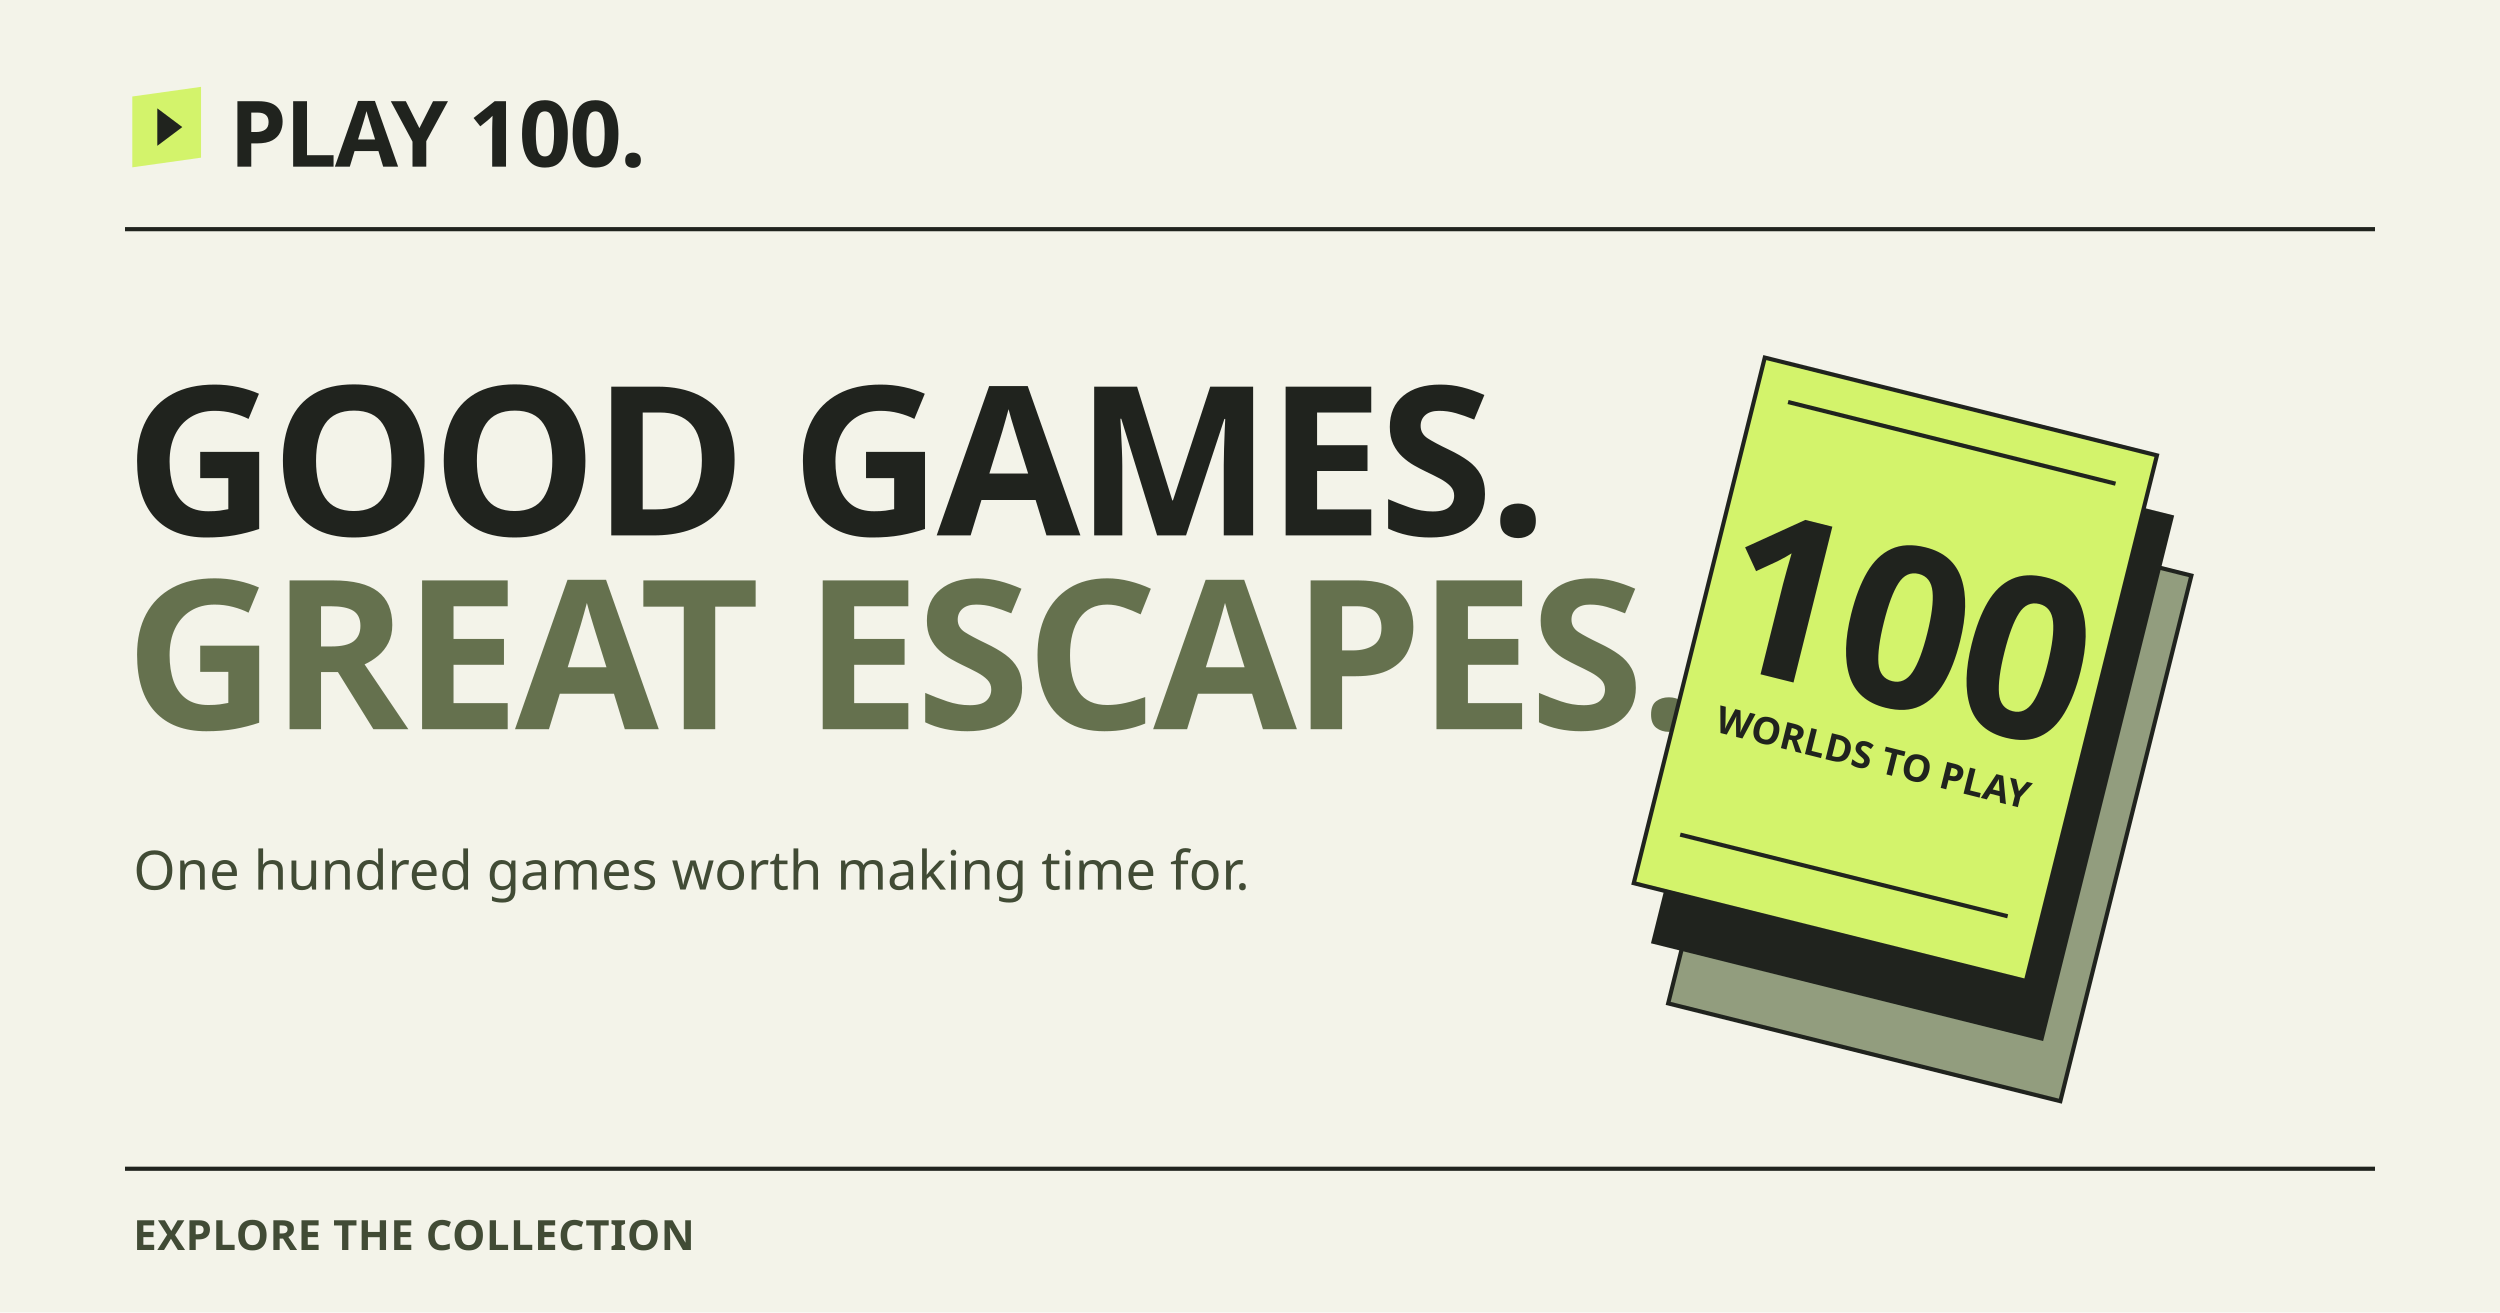
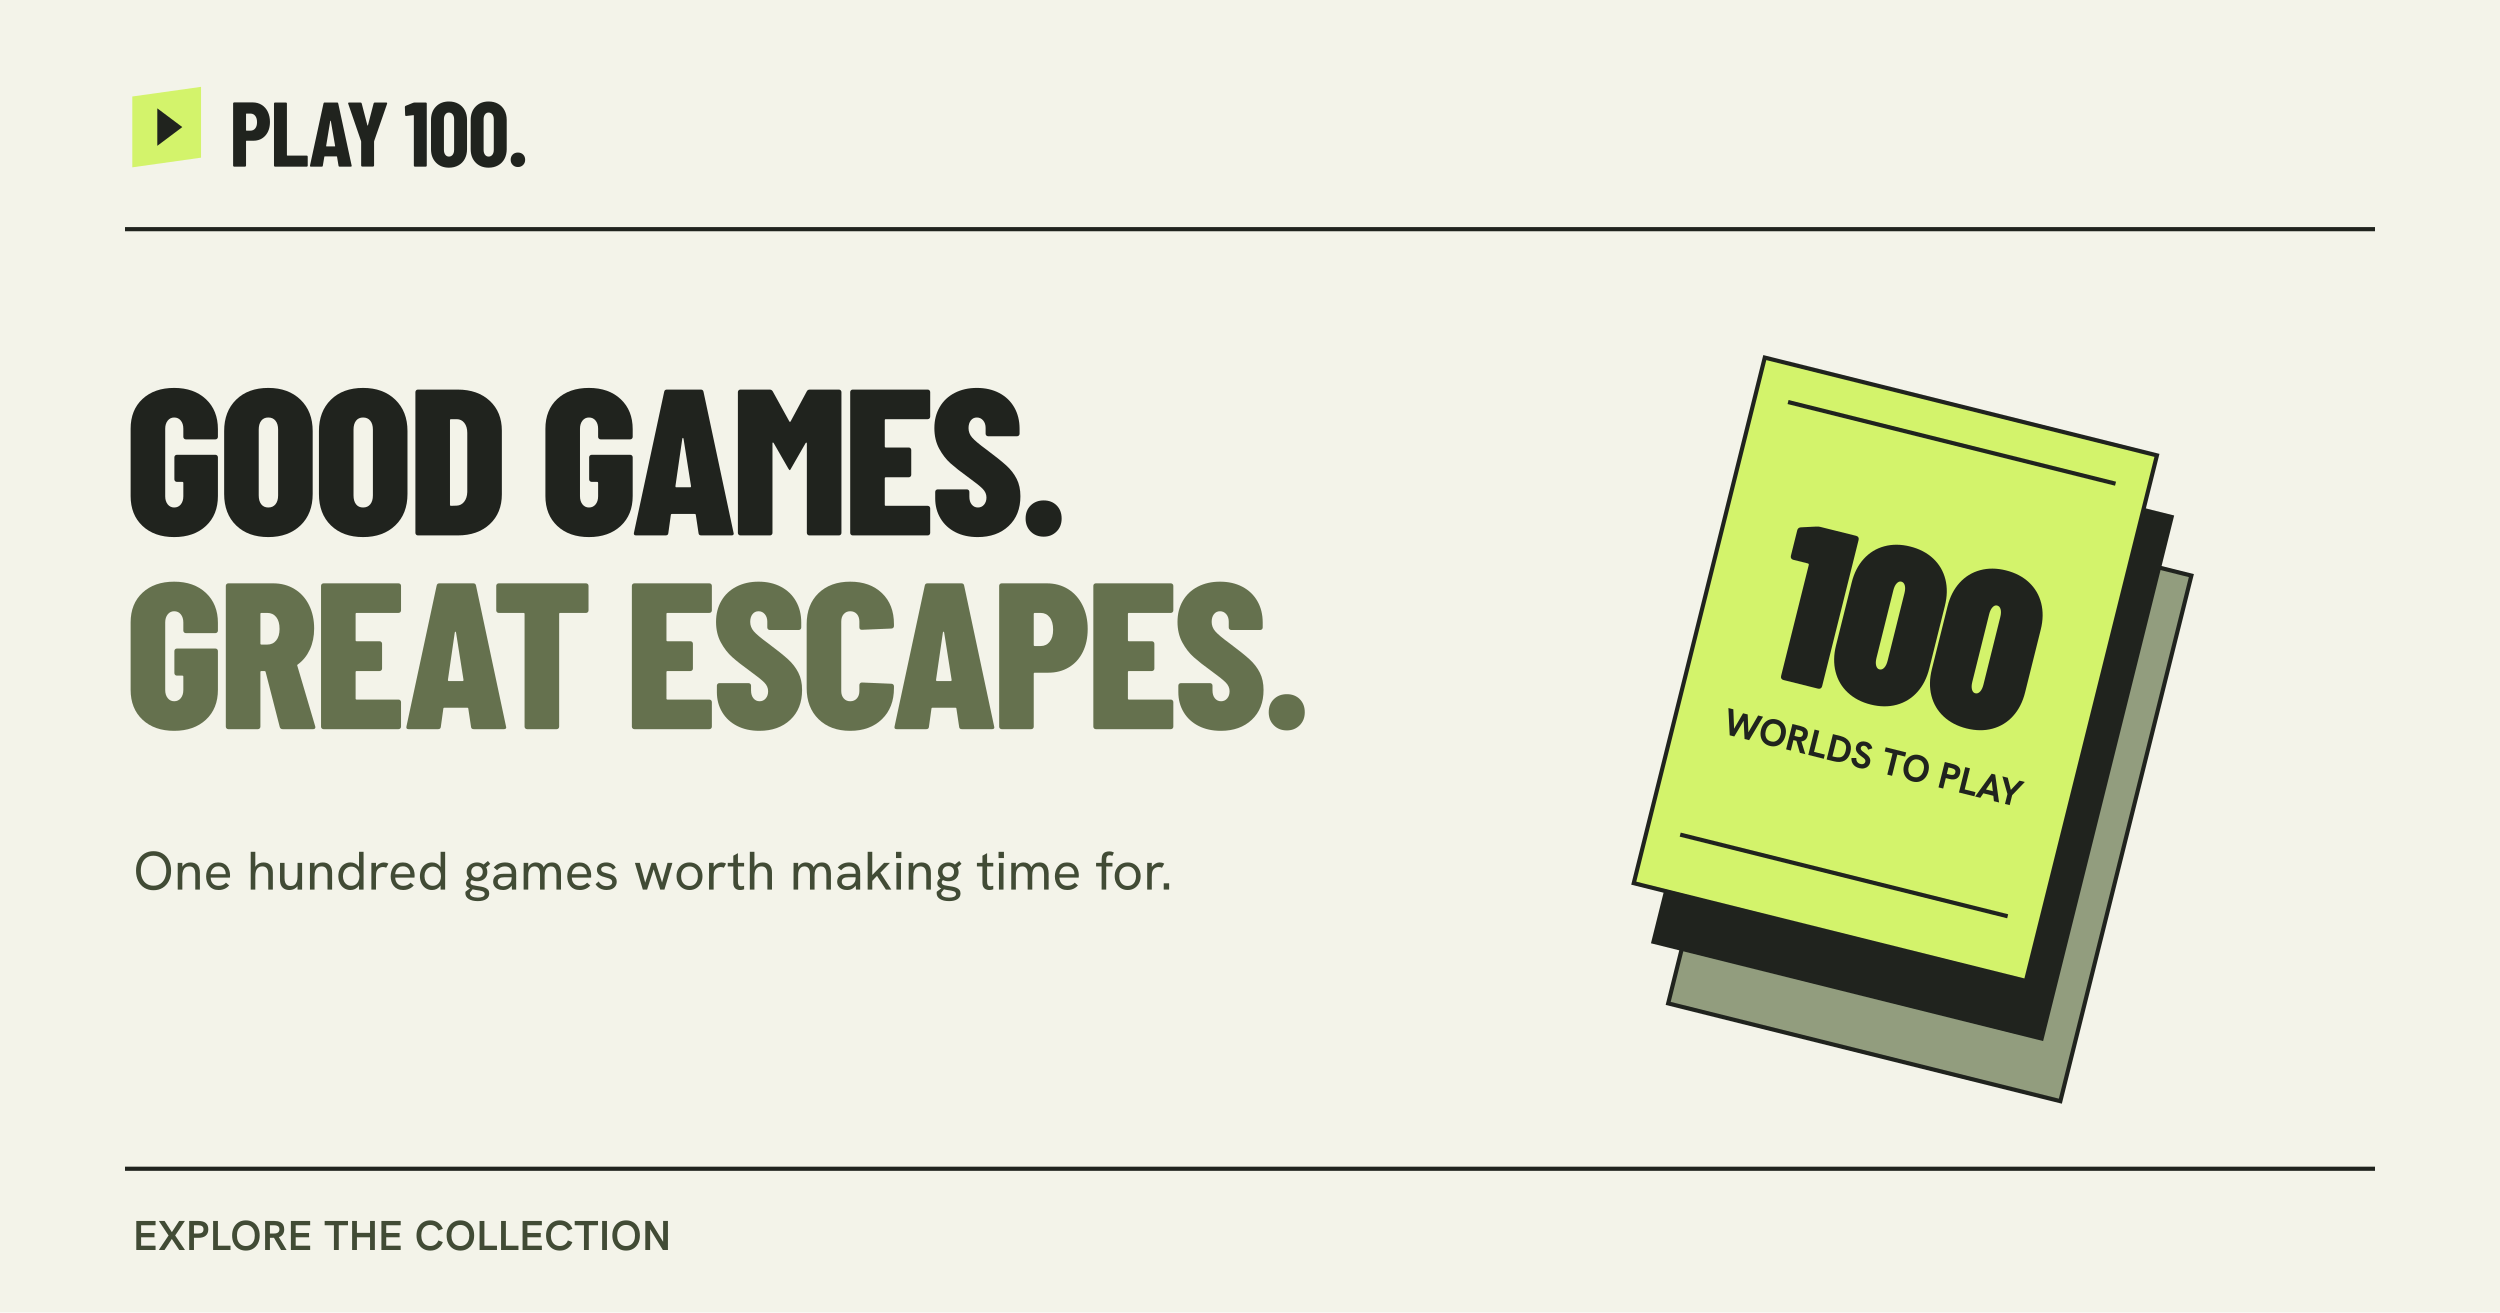
<svg xmlns="http://www.w3.org/2000/svg" width="1200" height="630" viewBox="0 0 1200 630">
+   <defs>
+     <path id="sc-0-50" d="M445 488Q445 395 395 339Q345 283 264 283H189Q184 283 184 278V12Q184 7 180.5 3.5Q177 0 172 0H55Q50 0 46.5 3.5Q43 7 43 12V689Q43 694 46.5 697.5Q50 701 55 701H257Q312 701 355 674Q398 647 421.5 598.5Q445 550 445 488ZM304 485Q304 529 284.5 554Q265 579 233 579H189Q184 579 184 574V398Q184 393 189 393H233Q265 393 284.5 417.5Q304 442 304 485Z" />
+     <path id="sc-0-4c" d="M44 12V688Q44 693 47.5 696.5Q51 700 56 700H173Q178 700 181.5 696.5Q185 693 185 688V126Q185 121 190 121H400Q405 121 408.5 117.5Q412 114 412 109V12Q412 7 408.5 3.5Q405 0 400 0H56Q51 0 47.5 3.5Q44 7 44 12Z" />
+     <path id="sc-0-41" d="M325 11 309 107Q309 112 303 112H176Q170 112 170 107L154 11Q153 0 141 0H24Q11 0 14 13L161 689Q163 700 174 700H309Q320 700 322 689L468 13L469 9Q469 0 458 0H338Q326 0 325 11ZM194 221H284Q289 221 288 226L241 499Q240 502 238 502Q236 502 235 499L190 226Q190 221 194 221Z" />
+     <path id="sc-0-59" d="M166 13V273L165 279L25 686Q24 688 24 691Q24 700 35 700H158Q169 700 172 690L234 451Q235 448 237 448Q239 448 240 451L302 690Q305 700 316 700H439Q445 700 448 696.5Q451 693 449 686L308 279L307 273V13Q307 8 303.5 4.5Q300 1 295 1H178Q173 1 169.5 4.5Q166 8 166 13Z" />
+     <path id="sc-0-31" d="M115 700H236Q241 700 244.5 696.5Q248 693 248 688V12Q248 7 244.5 3.5Q241 0 236 0H119Q114 0 110.5 3.5Q107 7 107 12V558Q107 562 102 562L25 553H23Q12 553 12 564L9 650Q9 660 18 664L100 697Q108 700 115 700Z" />
+     <path id="sc-0-30" d="M30 191V509Q30 600 84 655.5Q138 711 226 711Q284 711 329 686Q374 661 398.5 615Q423 569 423 509V191Q423 131 398.5 85Q374 39 329 14Q284 -11 226 -11Q138 -11 84 44.5Q30 100 30 191ZM282 183V517Q282 550 266.5 570Q251 590 226 590Q201 590 186 570Q171 550 171 517V183Q171 150 186 130Q201 110 226 110Q251 110 266.5 130Q282 150 282 183Z" />
+     <path id="sc-0-2e" d="M33 75Q33 110 55 132Q77 154 112 154Q147 154 169 132Q191 110 191 75Q191 41 168.5 18.5Q146 -4 112 -4Q78 -4 55.5 18.5Q33 41 33 75Z" />
+     <path id="sc-1-47" d="M27 189V512Q27 602 84 655Q141 708 236 708Q331 708 388.5 654Q446 600 446 510V473Q446 468 442.5 464.5Q439 461 434 461H292Q287 461 283.5 464.5Q280 468 280 473V512Q280 536 268 551Q256 566 236 566Q217 566 205 551Q193 536 193 512V188Q193 164 205 149Q217 134 236 134Q256 134 268 149Q280 164 280 188V252Q280 257 275 257H249Q244 257 240.5 260.5Q237 264 237 269V375Q237 380 240.5 383.5Q244 387 249 387H434Q439 387 442.5 383.5Q446 380 446 375V189Q446 99 388.5 45.5Q331 -8 236 -8Q141 -8 84 45.5Q27 99 27 189Z" />
+     <path id="sc-1-4f" d="M27 199V501Q27 595 84.5 651.5Q142 708 239 708Q335 708 393.5 651.5Q452 595 452 501V199Q452 104 393.5 48Q335 -8 239 -8Q142 -8 84.5 48Q27 104 27 199ZM286 192V508Q286 535 273.5 550.5Q261 566 239 566Q217 566 205 550.5Q193 535 193 508V192Q193 165 205 149.5Q217 134 239 134Q261 134 273.5 149.5Q286 165 286 192Z" />
+     <path id="sc-1-44" d="M35 12V688Q35 693 38.5 696.5Q42 700 47 700H238Q334 700 392 646Q450 592 450 503V197Q450 108 392 54Q334 0 238 0H47Q42 0 38.5 3.5Q35 7 35 12ZM206 142 234 143Q255 144 269 161.5Q283 179 284 208V492Q284 522 270 540Q256 558 233 558H206Q201 558 201 553V147Q201 142 206 142Z" />
+     <path id="sc-1-41" d="M325 11 312 98Q312 103 306 103H198Q192 103 192 98L180 11Q179 0 167 0H25Q12 0 15 13L160 689Q162 700 173 700H336Q347 700 349 689L493 13L494 9Q494 0 483 0H338Q326 0 325 11ZM218 231H285Q289 231 289 236L253 464Q252 468 250 468Q248 468 247 464L214 236Q214 231 218 231Z" />
+     <path id="sc-1-4d" d="M376 700H515Q520 700 523.5 696.5Q527 693 527 688V12Q527 7 523.5 3.5Q520 0 515 0H373Q368 0 364.5 3.5Q361 7 361 12V441Q361 445 359 445.5Q357 446 355 443L285 321Q281 313 279 313Q277 313 272 321L202 443Q200 446 198 446Q196 446 196 442V12Q196 7 192.5 3.5Q189 0 184 0H42Q37 0 33.5 3.5Q30 7 30 12V688Q30 693 33.5 696.5Q37 700 42 700H182Q192 700 197 692L277 547Q280 543 283 547L361 692Q365 700 376 700Z" />
+     <path id="sc-1-45" d="M407 558H206Q201 558 201 553V427Q201 422 206 422H316Q321 422 324.5 418.5Q328 415 328 410V291Q328 286 324.5 282.5Q321 279 316 279H206Q201 279 201 274V147Q201 142 206 142H407Q412 142 415.5 138.5Q419 135 419 130V12Q419 7 415.5 3.5Q412 0 407 0H47Q42 0 38.5 3.5Q35 7 35 12V688Q35 693 38.5 696.5Q42 700 47 700H407Q412 700 415.5 696.5Q419 693 419 688V570Q419 565 415.5 561.5Q412 558 407 558Z" />
+     <path id="sc-1-53" d="M26 178V209Q26 214 29.5 217.5Q33 221 38 221H178Q183 221 186.5 217.5Q190 214 190 209V186Q190 162 201.5 148Q213 134 231 134Q249 134 260.5 147.5Q272 161 272 182Q272 205 254 223.5Q236 242 182 281Q132 317 100 345.5Q68 374 45 416.5Q22 459 22 515Q22 572 47.5 616Q73 660 119.5 684Q166 708 226 708Q287 708 333.5 683.5Q380 659 405.5 614.5Q431 570 431 512V488Q431 483 427.5 479.5Q424 476 419 476H280Q275 476 271.5 479.5Q268 483 268 488V516Q268 538 256 552Q244 566 226 566Q208 566 197 552Q186 538 186 515Q186 490 203 470Q220 450 272 412Q335 365 367 336Q399 307 417 271.5Q435 236 435 188Q435 98 378.5 45Q322 -8 230 -8Q169 -8 123 15.5Q77 39 51.5 81.5Q26 124 26 178Z" />
+     <path id="sc-1-2e" d="M31 81Q31 120 55.5 144Q80 168 118 168Q156 168 180 144Q204 120 204 81Q204 43 179.5 18.5Q155 -6 118 -6Q80 -6 55.5 18.5Q31 43 31 81Z" />
+     <path id="sc-1-52" d="M294 10 226 275Q225 279 221 279H206Q201 279 201 274V12Q201 7 197.5 3.5Q194 0 189 0H47Q42 0 38.5 3.5Q35 7 35 12V688Q35 693 38.5 696.5Q42 700 47 700H262Q320 700 365 672.5Q410 645 434.5 595.5Q459 546 459 483Q459 427 438.5 382.5Q418 338 381 311Q379 310 378 308.5Q377 307 378 305L464 14L465 10Q465 0 454 0H308Q297 0 294 10ZM201 553V411Q201 406 206 406H234Q261 406 277 426Q293 446 293 481Q293 518 277 538Q261 558 234 558H206Q201 558 201 553Z" />
+     <path id="sc-1-54" d="M464 688V570Q464 565 460.5 561.5Q457 558 452 558H328Q323 558 323 553V12Q323 7 319.5 3.5Q316 0 311 0H169Q164 0 160.5 3.5Q157 7 157 12V553Q157 558 152 558H33Q28 558 24.5 561.5Q21 565 21 570V688Q21 693 24.5 696.5Q28 700 33 700H452Q457 700 460.5 696.5Q464 693 464 688Z" />
+     <path id="sc-1-43" d="M27 197V504Q27 598 84 653Q141 708 236 708Q331 708 388.5 653Q446 598 446 504V495Q446 490 442.5 486.5Q439 483 434 483L292 477Q280 477 280 489V516Q280 539 268 552.5Q256 566 236 566Q217 566 205 552.5Q193 539 193 516V183Q193 161 205 147.5Q217 134 236 134Q256 134 268 147.5Q280 161 280 183V212Q280 217 283.5 220.5Q287 224 292 224L434 218Q439 218 442.5 214.5Q446 211 446 206V197Q446 104 388.5 48Q331 -8 236 -8Q141 -8 84 48Q27 104 27 197Z" />
+     <path id="sc-1-50" d="M458 481Q458 418 434.5 370.5Q411 323 368 297Q325 271 269 271H204Q199 271 199 266V12Q199 7 195.5 3.5Q192 0 187 0H45Q40 0 36.5 3.5Q33 7 33 12V688Q33 693 36.5 696.5Q40 700 45 700H261Q319 700 363.5 672.5Q408 645 433 595Q458 545 458 481ZM292 477Q292 516 275.5 537Q259 558 232 558H204Q199 558 199 553V404Q199 399 204 399H232Q259 399 275.5 419.5Q292 440 292 477Z" />
+     <path id="sc-2-4f" d="M372 -12Q276 -12 203.5 33Q131 78 90.5 159Q50 240 50 348Q50 457 90.5 538Q131 619 203.5 664Q276 709 372 709Q470 709 543 664Q616 619 656.5 538Q697 457 697 348Q697 240 656 159Q615 78 542 33Q469 -12 372 -12ZM372 72Q445 72 497.5 106Q550 140 579 202Q608 264 608 348Q608 433 579 495Q550 557 497.5 591Q445 625 372 625Q301 625 248 591.5Q195 558 166.5 496Q138 434 138 348Q138 263 166.5 201Q195 139 248 105.5Q301 72 372 72Z" />
+     <path id="sc-2-6e" d="M72 0V493H157V388L137 381Q151 419 175 445.5Q199 472 233 486.5Q267 501 308 501Q389 501 435 453.5Q481 406 481 313V0H396V282Q396 357 368.5 392.5Q341 428 285 428Q244 428 215.5 409Q187 390 172 349.5Q157 309 157 246V0Z" />
+     <path id="sc-2-65" d="M280 -8Q222 -8 178.5 11.5Q135 31 106.5 66Q78 101 63.5 146.5Q49 192 49 243Q49 294 63 340.5Q77 387 104.5 423Q132 459 174 480Q216 501 272 501Q329 501 370.5 481.5Q412 462 438.5 428Q465 394 478 352Q491 310 491 265Q491 261 490.5 246.5Q490 232 488 221H133Q136 149 175 109Q214 69 281 69Q324 69 356 83Q388 97 416 128L475 76Q448 47 418 28.5Q388 10 354.5 1Q321 -8 280 -8ZM407 264Q409 272 409.5 280Q410 288 410 296Q410 320 401.5 344Q393 368 376.5 387.5Q360 407 334.5 418.5Q309 430 274 430Q231 430 200 410Q169 390 152 357Q135 324 132 284H435Z" />
+     <path id="sc-2-68" d="M72 0V697H157V388L136 380Q150 418 175 445Q200 472 234 486.5Q268 501 308 501Q389 501 435 453.5Q481 406 481 313V0H396V282Q396 357 368.5 392.5Q341 428 285 428Q224 428 190.5 384.5Q157 341 157 246V0Z" />
+     <path id="sc-2-75" d="M238 -8Q185 -8 146 13.5Q107 35 86.5 77Q66 119 66 181V493H150V211Q150 162 162.5 129.5Q175 97 200 81.5Q225 66 262 66Q303 66 331.5 85.5Q360 105 375 145Q390 185 390 248V493H474V0H390V105H411Q390 50 344 21Q298 -8 238 -8Z" />
+     <path id="sc-2-64" d="M273 -8Q206 -8 155.5 25.5Q105 59 77 117Q49 175 49 247Q49 325 79 382Q109 439 160 470Q211 501 273 501Q320 501 357 482.5Q394 464 419.5 432.5Q445 401 455 362L431 346V697H515V0H431V147L459 138Q446 95 420 62Q394 29 357 10.5Q320 -8 273 -8ZM287 70Q332 70 366 92.5Q400 115 419 155Q438 195 438 247Q438 299 419 339Q400 379 366 401.5Q332 424 287 424Q242 424 207.5 401.5Q173 379 153.5 339Q134 299 134 247Q134 195 153.5 155Q173 115 207.5 92.5Q242 70 287 70Z" />
+     <path id="sc-2-72" d="M72 0V493H157V361L135 356Q142 400 168.5 432.5Q195 465 230.5 483Q266 501 300 501Q323 501 344 496Q365 491 387 479L345 403Q333 409 316.5 413Q300 417 285 417Q261 417 237.5 408Q214 399 195 380Q176 361 166 329Q162 315 159.5 292.5Q157 270 157 231V0Z" />
+     <path id="sc-2-67" d="M271 -213Q165 -213 103 -174Q41 -135 41 -66Q41 -61 41.5 -53Q42 -45 44 -38L167 51L196 31L126 -56Q125 -60 125 -63Q125 -66 125 -69Q125 -109 167 -128.5Q209 -148 271 -148Q326 -148 362 -132.5Q398 -117 398 -82Q398 -62 386.5 -49.5Q375 -37 353.5 -30Q332 -23 303 -18Q274 -13 238 -8Q193 -1 150.5 12Q108 25 80.5 50Q53 75 53 116Q53 151 77.5 180Q102 209 142 228L196 193Q162 185 148 168.5Q134 152 134 129Q134 110 147.5 98Q161 86 186.5 79.5Q212 73 248 68Q296 61 338 53Q380 45 412.5 30.5Q445 16 463 -8.5Q481 -33 481 -72Q481 -140 425 -176.5Q369 -213 271 -213ZM259 154Q202 154 158 176Q114 198 89.5 237Q65 276 65 326Q65 378 90.5 417.5Q116 457 159.5 479Q203 501 256 501Q308 501 351 479Q394 457 420 417Q446 377 446 323Q446 272 422 234Q398 196 356 175Q314 154 259 154ZM257 223Q307 223 334.5 253.5Q362 284 362 328Q362 375 333 404Q304 433 257 433Q209 433 179 403.5Q149 374 149 329Q149 284 178 253.5Q207 223 257 223ZM414 401 353 442 457 528 500 475Z" />
+     <path id="sc-2-61" d="M396 0 390 99V309Q390 366 358.5 397Q327 428 265 428Q225 428 190 411.5Q155 395 122 356L61 408Q102 456 155 478.5Q208 501 271 501Q368 501 421 451Q474 401 474 309V0ZM233 -8Q177 -8 135.5 11.5Q94 31 71.5 66Q49 101 49 147Q49 188 65.5 216.5Q82 245 108 261Q134 278 167.5 284.5Q201 291 238 291H398V227H250Q228 227 204 223Q180 219 162 206Q149 196 141.5 181Q134 166 134 146Q134 107 163 84Q192 61 241 61Q282 61 315.5 80Q349 99 369.5 132.5Q390 166 390 208L425 172Q419 119 393 78Q367 37 326.5 14.5Q286 -8 233 -8Z" />
+     <path id="sc-2-6d" d="M72 0V493H157V366H140Q149 401 164.5 426.5Q180 452 201 468.5Q222 485 246.5 493Q271 501 298 501Q343 501 377 484Q411 467 433 432.5Q455 398 463 345L415 342Q430 393 453 428.5Q476 464 510.5 482.5Q545 501 593 501Q654 501 691 473.5Q728 446 745 400.5Q762 355 762 300V0H678V280Q678 326 667.5 359Q657 392 634.5 410Q612 428 574 428Q538 428 512.5 410Q487 392 473.5 355.5Q460 319 460 265V0H375V287Q375 358 349 393Q323 428 273 428Q237 428 211 409.5Q185 391 171 355Q157 319 157 265V0Z" />
+     <path id="sc-2-73" d="M235 -8Q185 -8 145 7Q105 22 76.5 47Q48 72 31 100L90 150Q109 112 146.5 87.5Q184 63 236 63Q283 63 311 83Q339 103 339 137Q339 165 322 181Q305 197 277 207Q249 217 216 225Q188 232 159.5 242Q131 252 108 267Q85 282 71 306Q57 330 57 365Q57 426 104.5 463.5Q152 501 229 501Q285 501 331.5 477.5Q378 454 404 407L350 367Q330 402 297.5 417.5Q265 433 226 433Q187 433 161 417Q135 401 135 373Q135 352 147 339Q159 326 182.5 317Q206 308 240 300Q271 293 303 283Q335 273 362 257Q389 241 405.5 214.5Q422 188 422 146Q422 100 399 65Q376 30 334 11Q292 -8 235 -8Z" />
+     <path id="sc-2-77" d="M174 0 28 493H118L218 128L336 493H411L529 130L630 493H720L573 0H495L374 375L253 0Z" />
+     <path id="sc-2-6f" d="M289 -8Q220 -8 165.5 24.5Q111 57 80 115Q49 173 49 247Q49 321 79.5 378.5Q110 436 164.5 468.5Q219 501 289 501Q359 501 412.5 468.5Q466 436 497 378.5Q528 321 528 247Q528 173 497 115.5Q466 58 412 25Q358 -8 289 -8ZM289 67Q336 67 370.5 89.5Q405 112 424 152.5Q443 193 443 247Q443 302 424 342.5Q405 383 370.5 405Q336 427 289 427Q241 427 206 404.5Q171 382 152 342Q133 302 133 247Q133 193 152 152.5Q171 112 206 89.5Q241 67 289 67Z" />
+     <path id="sc-2-74" d="M236 -8Q201 -8 172.5 5.5Q144 19 128 49Q112 79 112 126V625L198 673V148Q198 107 211 84.5Q224 62 258 62Q268 62 282 64.5Q296 67 312 71V5Q293 -2 273.5 -5Q254 -8 236 -8ZM10 427V493H312V427Z" />
+     <path id="sc-2-6b" d="M408 0 244 254 147 150V259L374 493H483L306 311L509 0ZM72 0V697H157V0Z" />
+     <path id="sc-2-69" d="M71 0V493H155V0ZM63 582V697H163V582Z" />
+     <path id="sc-2-66" d="M112 0V427H10V493H113V557Q113 613 131 645.5Q149 678 180.5 691.5Q212 705 251 705Q278 705 299 700Q320 695 339 685L311 621Q300 627 287 630.5Q274 634 260 634Q228 634 212.5 614Q197 594 197 557V493H312V427H197V0Z" />
+     <path id="sc-2-2e" d="M70 0V116H170V0Z" />
+     <path id="sc-3-45" d="M71 0V697H533.6V593.6H186.6V408.6H507.2V305.2H186.6V103.4H533.6V0Z" />
+     <path id="sc-3-58" d="M16.2 0 250.4 348.4 17.6 697H155.8L330.6 429.2L504.8 697H642.6L409.8 348.4L645 0H506.8L329.6 264.8L153.8 0Z" />
+     <path id="sc-3-50" d="M71 0V697H293.8Q410 697 469.9 646.8Q529.8 596.6 529.8 496.8Q529.8 397 469.2 344.5Q408.6 292 293.8 292H185.6V0ZM185.6 394.8H282Q344.4 394.8 379.3 418.1Q414.2 441.4 414.2 495.4Q414.2 548 380.7 570.8Q347.2 593.6 282 593.6H185.6Z" />
+     <path id="sc-3-4c" d="M71 0V697H186.6V103.4H488.2V0Z" />
+     <path id="sc-3-4f" d="M372.4 -14.4Q274.4 -14.4 200.104 30.957Q125.807 76.314 84.304 157.957Q42.8 239.6 42.8 347.998Q42.8 457.4 84.304 539.043Q125.807 620.686 200.104 666.043Q274.4 711.4 372.4 711.4Q472 711.4 546.6 666.2Q621.2 621 662.7 539.402Q704.2 457.803 704.2 347.998Q704.2 239.2 662.2 157.6Q620.2 76 545.6 30.8Q471 -14.4 372.4 -14.4ZM372.278 96Q439 96 486.862 127.043Q534.724 158.087 561.162 214.696Q587.6 271.304 587.6 348Q587.6 425.635 561.132 482.264Q534.663 538.892 486.746 569.946Q438.829 601 372.202 601Q307.4 601 258.952 570.447Q210.504 539.893 184.452 483.347Q158.4 426.8 158.4 348.042Q158.4 270.2 184.449 213.653Q210.498 157.107 258.941 126.553Q307.383 96 372.278 96Z" />
+     <path id="sc-3-52" d="M71 0V697H293.8Q377 697 428.8 672.7Q480.6 648.4 505.2 603.4Q529.8 558.4 529.8 497Q529.8 404 476.6 352.3Q423.4 300.6 324.4 293.2Q304.2 292.6 281.2 292.6Q258.2 292.6 240.2 292.6H186.6V0ZM453.4 0 276.4 306 394.8 320.2 586.8 0ZM186.6 395.4H282Q319.6 395.4 349.2 404.4Q378.8 413.4 396.5 435.2Q414.2 457 414.2 495.6Q414.2 534.8 396.5 555.9Q378.8 577 348.9 585.3Q319 593.6 282 593.6H186.6Z" />
+     <path id="sc-3-54" d="M234.2 0V593.6H12.2V697H572.2V593.6H351.2V0Z" />
+     <path id="sc-3-48" d="M71 0V697H186.6V411.6H501.4V697H617V0H501.4V304.8H186.6V0Z" />
+     <path id="sc-3-43" d="M372.4 -14.4Q274.4 -14.4 200.1 31Q125.8 76.4 84.3 158.3Q42.8 240.2 42.8 349Q42.8 457.8 84.3 539.2Q125.8 620.6 200.1 666Q274.4 711.4 372.4 711.4Q481.4 711.4 560.8 657.2Q640.2 603 675 507.4L566.6 467.6Q543 530.8 493.2 565.9Q443.4 601 372.4 601Q307.4 601 259 570.2Q210.6 539.4 184.5 483.3Q158.4 427.2 158.4 349Q158.4 270.8 184.5 214.2Q210.6 157.6 259 126.8Q307.4 96 372.4 96Q443.4 96 493.2 131.4Q543 166.8 566.6 229.4L675 190.2Q640.2 95.6 560.8 40.6Q481.4 -14.4 372.4 -14.4Z" />
+     <path id="sc-3-49" d="M71 0V697H186.6V0Z" />
+     <path id="sc-3-4e" d="M71 0V697H190.8L526.6 150.8H498.2V697H613.8V0H492.4L158.6 547.2H186.6V0Z" />
+     <path id="sc-4-31" d="M104 700H268Q275 700 279 696Q283 692 283 685V15Q283 8 279 4Q275 0 268 0H110Q103 0 99 4Q95 8 95 15V523Q95 529 89 529H23Q16 529 12 533Q8 537 8 544V660Q8 673 20 677L86 697Q95 700 104 700Z" />
+     <path id="sc-4-30" d="M16 206V494Q16 559 42.5 608.5Q69 658 117.5 685Q166 712 229 712Q293 712 341.5 685Q390 658 416.5 608.5Q443 559 443 494V206Q443 141 416.5 91.5Q390 42 341.5 15Q293 -12 229 -12Q166 -12 117.5 15Q69 42 42.5 91.5Q16 141 16 206ZM255 195V505Q255 526 248 538.5Q241 551 229 551Q218 551 211 538.5Q204 526 204 505V195Q204 174 211 161.5Q218 149 229 149Q241 149 248 161.5Q255 174 255 195Z" />
+     <path id="sc-5-57" d="M222.8 0 13.4 697H148.6L293.4 198.4L426 656.6H553.6L686.2 198.4L830.6 697H965.8L756.4 0H631L479.2 502.4H500.4L348.6 0Z" />
+     <path id="sc-5-4f" d="M372.6 -15.6Q273.6 -15.6 198.405 29.936Q123.211 75.471 81.205 157.436Q39.2 239.4 39.2 347.997Q39.2 457.6 81.205 539.564Q123.211 621.529 198.405 667.064Q273.6 712.6 372.6 712.6Q473 712.6 548.4 667.3Q623.8 622 665.8 540.102Q707.8 458.205 707.8 347.997Q707.8 238.8 665.3 156.9Q622.8 75 547.4 29.7Q472 -15.6 372.6 -15.6ZM372.416 108Q436 108 481.543 137.565Q527.086 167.13 552.243 221.043Q577.4 274.957 577.4 348Q577.4 421.953 552.197 475.895Q526.995 529.838 481.369 559.419Q435.744 589 372.303 589Q310.6 589 264.428 559.92Q218.256 530.84 193.428 477.02Q168.6 423.2 168.6 348.063Q168.6 273.8 193.424 219.98Q218.248 166.16 264.411 137.08Q310.575 108 372.416 108Z" />
+     <path id="sc-5-52" d="M67 0V697H297.2Q382 697 434.2 672.3Q486.4 647.6 510.8 602.1Q535.2 556.6 535.2 495Q535.2 399 480.4 346.7Q425.6 294.4 324.6 287.8Q301.8 287.4 277.8 287.4Q253.8 287.4 236.8 287.4H196.4V0ZM445.6 0 270.6 302 403.2 317.8 595.2 0ZM196.4 402.6H284Q317.4 402.6 344.8 410.1Q372.2 417.6 389 437.3Q405.8 457 405.8 493.4Q405.8 530.2 389 549.1Q372.2 568 344.6 574.7Q317 581.4 284 581.4H196.4Z" />
+     <path id="sc-5-4c" d="M67 0V697H196.4V115.6H492.8V0Z" />
+     <path id="sc-5-44" d="M67 0V697H270.2Q443.6 697 538.8 604.8Q634 512.6 634 343Q634 177 540.1 88.5Q446.2 0 269.2 0ZM196.4 118.8H256.4Q334.6 118.8 389.9 139Q445.2 159.2 474.4 209.3Q503.6 259.4 503.6 347.8Q503.6 434.4 475.3 484.9Q447 535.4 394.3 556.8Q341.6 578.2 268 578.2H196.4Z" />
+     <path id="sc-5-53" d="M297.4 -13.4Q185.8 -13.4 114.6 44.6Q43.4 102.6 27.8 199L154 230.2Q165 166.2 204.3 133.9Q243.6 101.6 301.6 101.6Q332.8 101.6 357.5 112.4Q382.2 123.2 396.6 143.8Q411 164.4 411 191.6Q411 218.4 395.8 237.3Q380.6 256.2 350.2 272.1Q319.8 288 274 305.4Q208.2 331 163.8 360.3Q119.4 389.6 97.2 428.8Q75 468 75 521Q75 577 102.5 620.1Q130 663.2 179.7 687.9Q229.4 712.6 295 712.6Q365.2 712.6 419.5 680.5Q473.8 648.4 506.6 584L403.6 521.2Q383 558.6 354.5 578.3Q326 598 290.8 598Q266.4 598 246.8 588.6Q227.2 579.2 215.8 562.5Q204.4 545.8 204.4 523.6Q204.4 500.6 217.9 482.6Q231.4 464.6 261.8 448.5Q292.2 432.4 341.4 413.8Q406 389.6 449.7 360.8Q493.4 332 516.4 293.3Q539.4 254.6 539.4 199.6Q539.4 137.6 508.9 89.5Q478.4 41.4 424.1 14Q369.8 -13.4 297.4 -13.4Z" />
+     <path id="sc-5-54" d="M226.8 0V581.4H10.8V697H572.8V581.4H357.8V0Z" />
+     <path id="sc-5-50" d="M67 0V697H297.2Q415 697 475.1 646.7Q535.2 596.4 535.2 495.2Q535.2 394 474.3 341Q413.4 288 297.2 288H195.4V0ZM195.4 403.2H284Q341.6 403.2 373.7 423.4Q405.8 443.6 405.8 493.6Q405.8 542 375.3 561.7Q344.8 581.4 284 581.4H195.4Z" />
+     <path id="sc-5-41" d="M8 0 288.4 697H385.4L665.2 0H524.2L337.6 506.2L149.4 0ZM192 136.4 232.2 252H441.6L483.8 136.4Z" />
+     <path id="sc-5-59" d="M249 0V272.6L3.6 697H151.6L310.4 401.4L473.8 697H620.6L378.4 272.6V0Z" />
+   </defs>
  <rect width="1200" height="630" fill="#f3f3e9" />
  <path d="M60 110h1080M60 561h1080" stroke="#20231e" stroke-width="2" />
  <g id="play-tile" transform="translate(60 40)">
    <path d="M3.5 6.319 36.5 1.681v34L3.5 40.319Z" fill="#d3f36b" />
    <path d="m15.5 12 12 9-12 9Z" fill="#20231e" />
  </g>
-   <text x="110" y="80" font-family="'Barlow Condensed', sans-serif" font-weight="700" font-size="44" letter-spacing="-.88" fill="#20231e">PLAY 100.</text>
-   <text x="60" y="257" font-family="'Barlow Condensed', sans-serif" font-weight="800" font-size="100" letter-spacing="-2.4" fill="#20231e">GOOD GAMES.</text>
-   <text x="60" y="350" font-family="'Barlow Condensed', sans-serif" font-weight="800" font-size="100" letter-spacing="-2.4" fill="#65714e">GREAT ESCAPES.</text>
-   <text x="64" y="427" font-family="'Hanken Grotesk Variable', sans-serif" font-weight="400" font-size="26" fill="#414b35">One hundred games worth making time for.</text>
-   <text x="64" y="600" font-family="'Hanken Grotesk Variable', sans-serif" font-weight="600" font-size="20" letter-spacing=".3" fill="#414b35">EXPLORE THE COLLECTION</text>
+   <g role="img" aria-label="PLAY 100." fill="#20231e">
+     <use href="#sc-0-50" transform="translate(110 80) scale(0.044 -0.044)" />
+     <use href="#sc-0-4c" transform="translate(129.5781 80) scale(0.044 -0.044)" />
+     <use href="#sc-0-41" transform="translate(148.1875 80) scale(0.044 -0.044)" />
+     <use href="#sc-0-59" transform="translate(166.0469 80) scale(0.044 -0.044)" />
+     <use href="#sc-0-31" transform="translate(193.9375 80) scale(0.044 -0.044)" />
+     <use href="#sc-0-30" transform="translate(205.5625 80) scale(0.044 -0.044)" />
+     <use href="#sc-0-30" transform="translate(224.6094 80) scale(0.044 -0.044)" />
+     <use href="#sc-0-2e" transform="translate(243.6719 80) scale(0.044 -0.044)" />
+   </g>
+   <g role="img" aria-label="GOOD GAMES." fill="#20231e">
+     <use href="#sc-1-47" transform="translate(60 257) scale(0.1 -0.1)" />
+     <use href="#sc-1-4f" transform="translate(104.8906 257) scale(0.1 -0.1)" />
+     <use href="#sc-1-4f" transform="translate(150.3906 257) scale(0.1 -0.1)" />
+     <use href="#sc-1-44" transform="translate(195.8906 257) scale(0.1 -0.1)" />
+     <use href="#sc-1-47" transform="translate(259.0938 257) scale(0.1 -0.1)" />
+     <use href="#sc-1-41" transform="translate(302.7969 257) scale(0.1 -0.1)" />
+     <use href="#sc-1-4d" transform="translate(351.1875 257) scale(0.1 -0.1)" />
+     <use href="#sc-1-45" transform="translate(404.5938 257) scale(0.1 -0.1)" />
+     <use href="#sc-1-53" transform="translate(446.2969 257) scale(0.1 -0.1)" />
+     <use href="#sc-1-2e" transform="translate(489.1875 257) scale(0.1 -0.1)" />
+   </g>
+   <g role="img" aria-label="GREAT ESCAPES." fill="#65714e">
+     <use href="#sc-1-47" transform="translate(60 350) scale(0.1 -0.1)" />
+     <use href="#sc-1-52" transform="translate(104.8906 350) scale(0.1 -0.1)" />
+     <use href="#sc-1-45" transform="translate(150.5938 350) scale(0.1 -0.1)" />
+     <use href="#sc-1-41" transform="translate(193.5938 350) scale(0.1 -0.1)" />
+     <use href="#sc-1-54" transform="translate(236.0938 350) scale(0.1 -0.1)" />
+     <use href="#sc-1-45" transform="translate(299.7969 350) scale(0.1 -0.1)" />
+     <use href="#sc-1-53" transform="translate(341.5 350) scale(0.1 -0.1)" />
+     <use href="#sc-1-43" transform="translate(384.5 350) scale(0.1 -0.1)" />
+     <use href="#sc-1-41" transform="translate(427.8906 350) scale(0.1 -0.1)" />
+     <use href="#sc-1-50" transform="translate(476.2969 350) scale(0.1 -0.1)" />
+     <use href="#sc-1-45" transform="translate(521.2969 350) scale(0.1 -0.1)" />
+     <use href="#sc-1-53" transform="translate(563 350) scale(0.1 -0.1)" />
+     <use href="#sc-1-2e" transform="translate(605.8906 350) scale(0.1 -0.1)" />
+   </g>
+   <g role="img" aria-label="One hundred games worth making time for." fill="#414b35">
+     <use href="#sc-2-4f" transform="translate(64 427) scale(0.026 -0.026)" />
+     <use href="#sc-2-6e" transform="translate(83.4375 427) scale(0.026 -0.026)" />
+     <use href="#sc-2-65" transform="translate(97.65625 427) scale(0.026 -0.026)" />
+     <use href="#sc-2-68" transform="translate(118.4688 427) scale(0.026 -0.026)" />
+     <use href="#sc-2-75" transform="translate(132.6875 427) scale(0.026 -0.026)" />
+     <use href="#sc-2-6e" transform="translate(146.9062 427) scale(0.026 -0.026)" />
+     <use href="#sc-2-64" transform="translate(161.125 427) scale(0.026 -0.026)" />
+     <use href="#sc-2-72" transform="translate(176.3906 427) scale(0.026 -0.026)" />
+     <use href="#sc-2-65" transform="translate(186.25 427) scale(0.026 -0.026)" />
+     <use href="#sc-2-64" transform="translate(200.2812 427) scale(0.026 -0.026)" />
+     <use href="#sc-2-67" transform="translate(222.3125 427) scale(0.026 -0.026)" />
+     <use href="#sc-2-61" transform="translate(235.4375 427) scale(0.026 -0.026)" />
+     <use href="#sc-2-6d" transform="translate(249.4688 427) scale(0.026 -0.026)" />
+     <use href="#sc-2-65" transform="translate(271 427) scale(0.026 -0.026)" />
+     <use href="#sc-2-73" transform="translate(285.0469 427) scale(0.026 -0.026)" />
+     <use href="#sc-2-77" transform="translate(304.0312 427) scale(0.026 -0.026)" />
+     <use href="#sc-2-6f" transform="translate(323.4688 427) scale(0.026 -0.026)" />
+     <use href="#sc-2-72" transform="translate(338.4688 427) scale(0.026 -0.026)" />
+     <use href="#sc-2-74" transform="translate(349.0625 427) scale(0.026 -0.026)" />
+     <use href="#sc-2-68" transform="translate(358.0469 427) scale(0.026 -0.026)" />
+     <use href="#sc-2-6d" transform="translate(379.0312 427) scale(0.026 -0.026)" />
+     <use href="#sc-2-61" transform="translate(400.5625 427) scale(0.026 -0.026)" />
+     <use href="#sc-2-6b" transform="translate(414.6094 427) scale(0.026 -0.026)" />
+     <use href="#sc-2-69" transform="translate(428.4375 427) scale(0.026 -0.026)" />
+     <use href="#sc-2-6e" transform="translate(434.3125 427) scale(0.026 -0.026)" />
+     <use href="#sc-2-67" transform="translate(448.5312 427) scale(0.026 -0.026)" />
+     <use href="#sc-2-74" transform="translate(468.6562 427) scale(0.026 -0.026)" />
+     <use href="#sc-2-69" transform="translate(477.6562 427) scale(0.026 -0.026)" />
+     <use href="#sc-2-6d" transform="translate(483.5312 427) scale(0.026 -0.026)" />
+     <use href="#sc-2-65" transform="translate(505.0625 427) scale(0.026 -0.026)" />
+     <use href="#sc-2-66" transform="translate(525.8594 427) scale(0.026 -0.026)" />
+     <use href="#sc-2-6f" transform="translate(533.7812 427) scale(0.026 -0.026)" />
+     <use href="#sc-2-72" transform="translate(548.7812 427) scale(0.026 -0.026)" />
+     <use href="#sc-2-2e" transform="translate(556.7656 427) scale(0.026 -0.026)" />
+   </g>
+   <g role="img" aria-label="EXPLORE THE COLLECTION" fill="#414b35">
+     <use href="#sc-3-45" transform="translate(64 600) scale(0.02 -0.02)" />
+     <use href="#sc-3-58" transform="translate(75.89062 600) scale(0.02 -0.02)" />
+     <use href="#sc-3-50" transform="translate(89.39062 600) scale(0.02 -0.02)" />
+     <use href="#sc-3-4c" transform="translate(100.875 600) scale(0.02 -0.02)" />
+     <use href="#sc-3-4f" transform="translate(110.5625 600) scale(0.02 -0.02)" />
+     <use href="#sc-3-52" transform="translate(125.8281 600) scale(0.02 -0.02)" />
+     <use href="#sc-3-45" transform="translate(138.2031 600) scale(0.02 -0.02)" />
+     <use href="#sc-3-54" transform="translate(155.5938 600) scale(0.02 -0.02)" />
+     <use href="#sc-3-48" transform="translate(167.5938 600) scale(0.02 -0.02)" />
+     <use href="#sc-3-45" transform="translate(181.6562 600) scale(0.02 -0.02)" />
+     <use href="#sc-3-43" transform="translate(199.0625 600) scale(0.02 -0.02)" />
+     <use href="#sc-3-4f" transform="translate(213.5156 600) scale(0.02 -0.02)" />
+     <use href="#sc-3-4c" transform="translate(228.7812 600) scale(0.02 -0.02)" />
+     <use href="#sc-3-4c" transform="translate(239.0938 600) scale(0.02 -0.02)" />
+     <use href="#sc-3-45" transform="translate(249.4219 600) scale(0.02 -0.02)" />
+     <use href="#sc-3-43" transform="translate(261.25 600) scale(0.02 -0.02)" />
+     <use href="#sc-3-54" transform="translate(275.6094 600) scale(0.02 -0.02)" />
+     <use href="#sc-3-49" transform="translate(287.6094 600) scale(0.02 -0.02)" />
+     <use href="#sc-3-4f" transform="translate(293.0625 600) scale(0.02 -0.02)" />
+     <use href="#sc-3-4e" transform="translate(308.3281 600) scale(0.02 -0.02)" />
+   </g>
  <g transform="translate(850 160) rotate(14)">
    <path d="M30 64h194v260H30z" fill="#929d7e" stroke="#20231e" stroke-width="2" />
    <path d="M15 38h194v260H15z" fill="#20231e" />
    <path d="M0 12h194v260H0z" fill="#d3f36b" stroke="#20231e" stroke-width="2" />
    <path d="M16 30h162M16 244h162" stroke="#20231e" stroke-width="2" />
-     <text x="97" y="160" text-anchor="middle" font-family="'Barlow Condensed', sans-serif" font-size="108" font-weight="900" letter-spacing="-2.16" fill="#20231e">100</text>
-     <text x="97" y="192" text-anchor="middle" font-family="'Hanken Grotesk Variable', sans-serif" font-size="18" font-weight="700" fill="#20231e">WORLDS TO PLAY</text>
+     <g role="img" aria-label="100" fill="#20231e">
+       <use href="#sc-4-31" transform="translate(34.30469 160) scale(0.108 -0.108)" />
+       <use href="#sc-4-30" transform="translate(64.86719 160) scale(0.108 -0.108)" />
+       <use href="#sc-4-30" transform="translate(112.2734 160) scale(0.108 -0.108)" />
+     </g>
+     <g role="img" aria-label="WORLDS TO PLAY" fill="#20231e">
+       <use href="#sc-5-57" transform="translate(23.51562 192) scale(0.018 -0.018)" />
+       <use href="#sc-5-4f" transform="translate(40.76562 192) scale(0.018 -0.018)" />
+       <use href="#sc-5-52" transform="translate(54.21875 192) scale(0.018 -0.018)" />
+       <use href="#sc-5-4c" transform="translate(65.1875 192) scale(0.018 -0.018)" />
+       <use href="#sc-5-44" transform="translate(74.26562 192) scale(0.018 -0.018)" />
+       <use href="#sc-5-53" transform="translate(86.35938 192) scale(0.018 -0.018)" />
+       <use href="#sc-5-54" transform="translate(101.3906 192) scale(0.018 -0.018)" />
+       <use href="#sc-5-4f" transform="translate(111.4844 192) scale(0.018 -0.018)" />
+       <use href="#sc-5-50" transform="translate(129.6094 192) scale(0.018 -0.018)" />
+       <use href="#sc-5-4c" transform="translate(139.7188 192) scale(0.018 -0.018)" />
+       <use href="#sc-5-41" transform="translate(148.7969 192) scale(0.018 -0.018)" />
+       <use href="#sc-5-59" transform="translate(159.2188 192) scale(0.018 -0.018)" />
+     </g>
  </g>
</svg>
